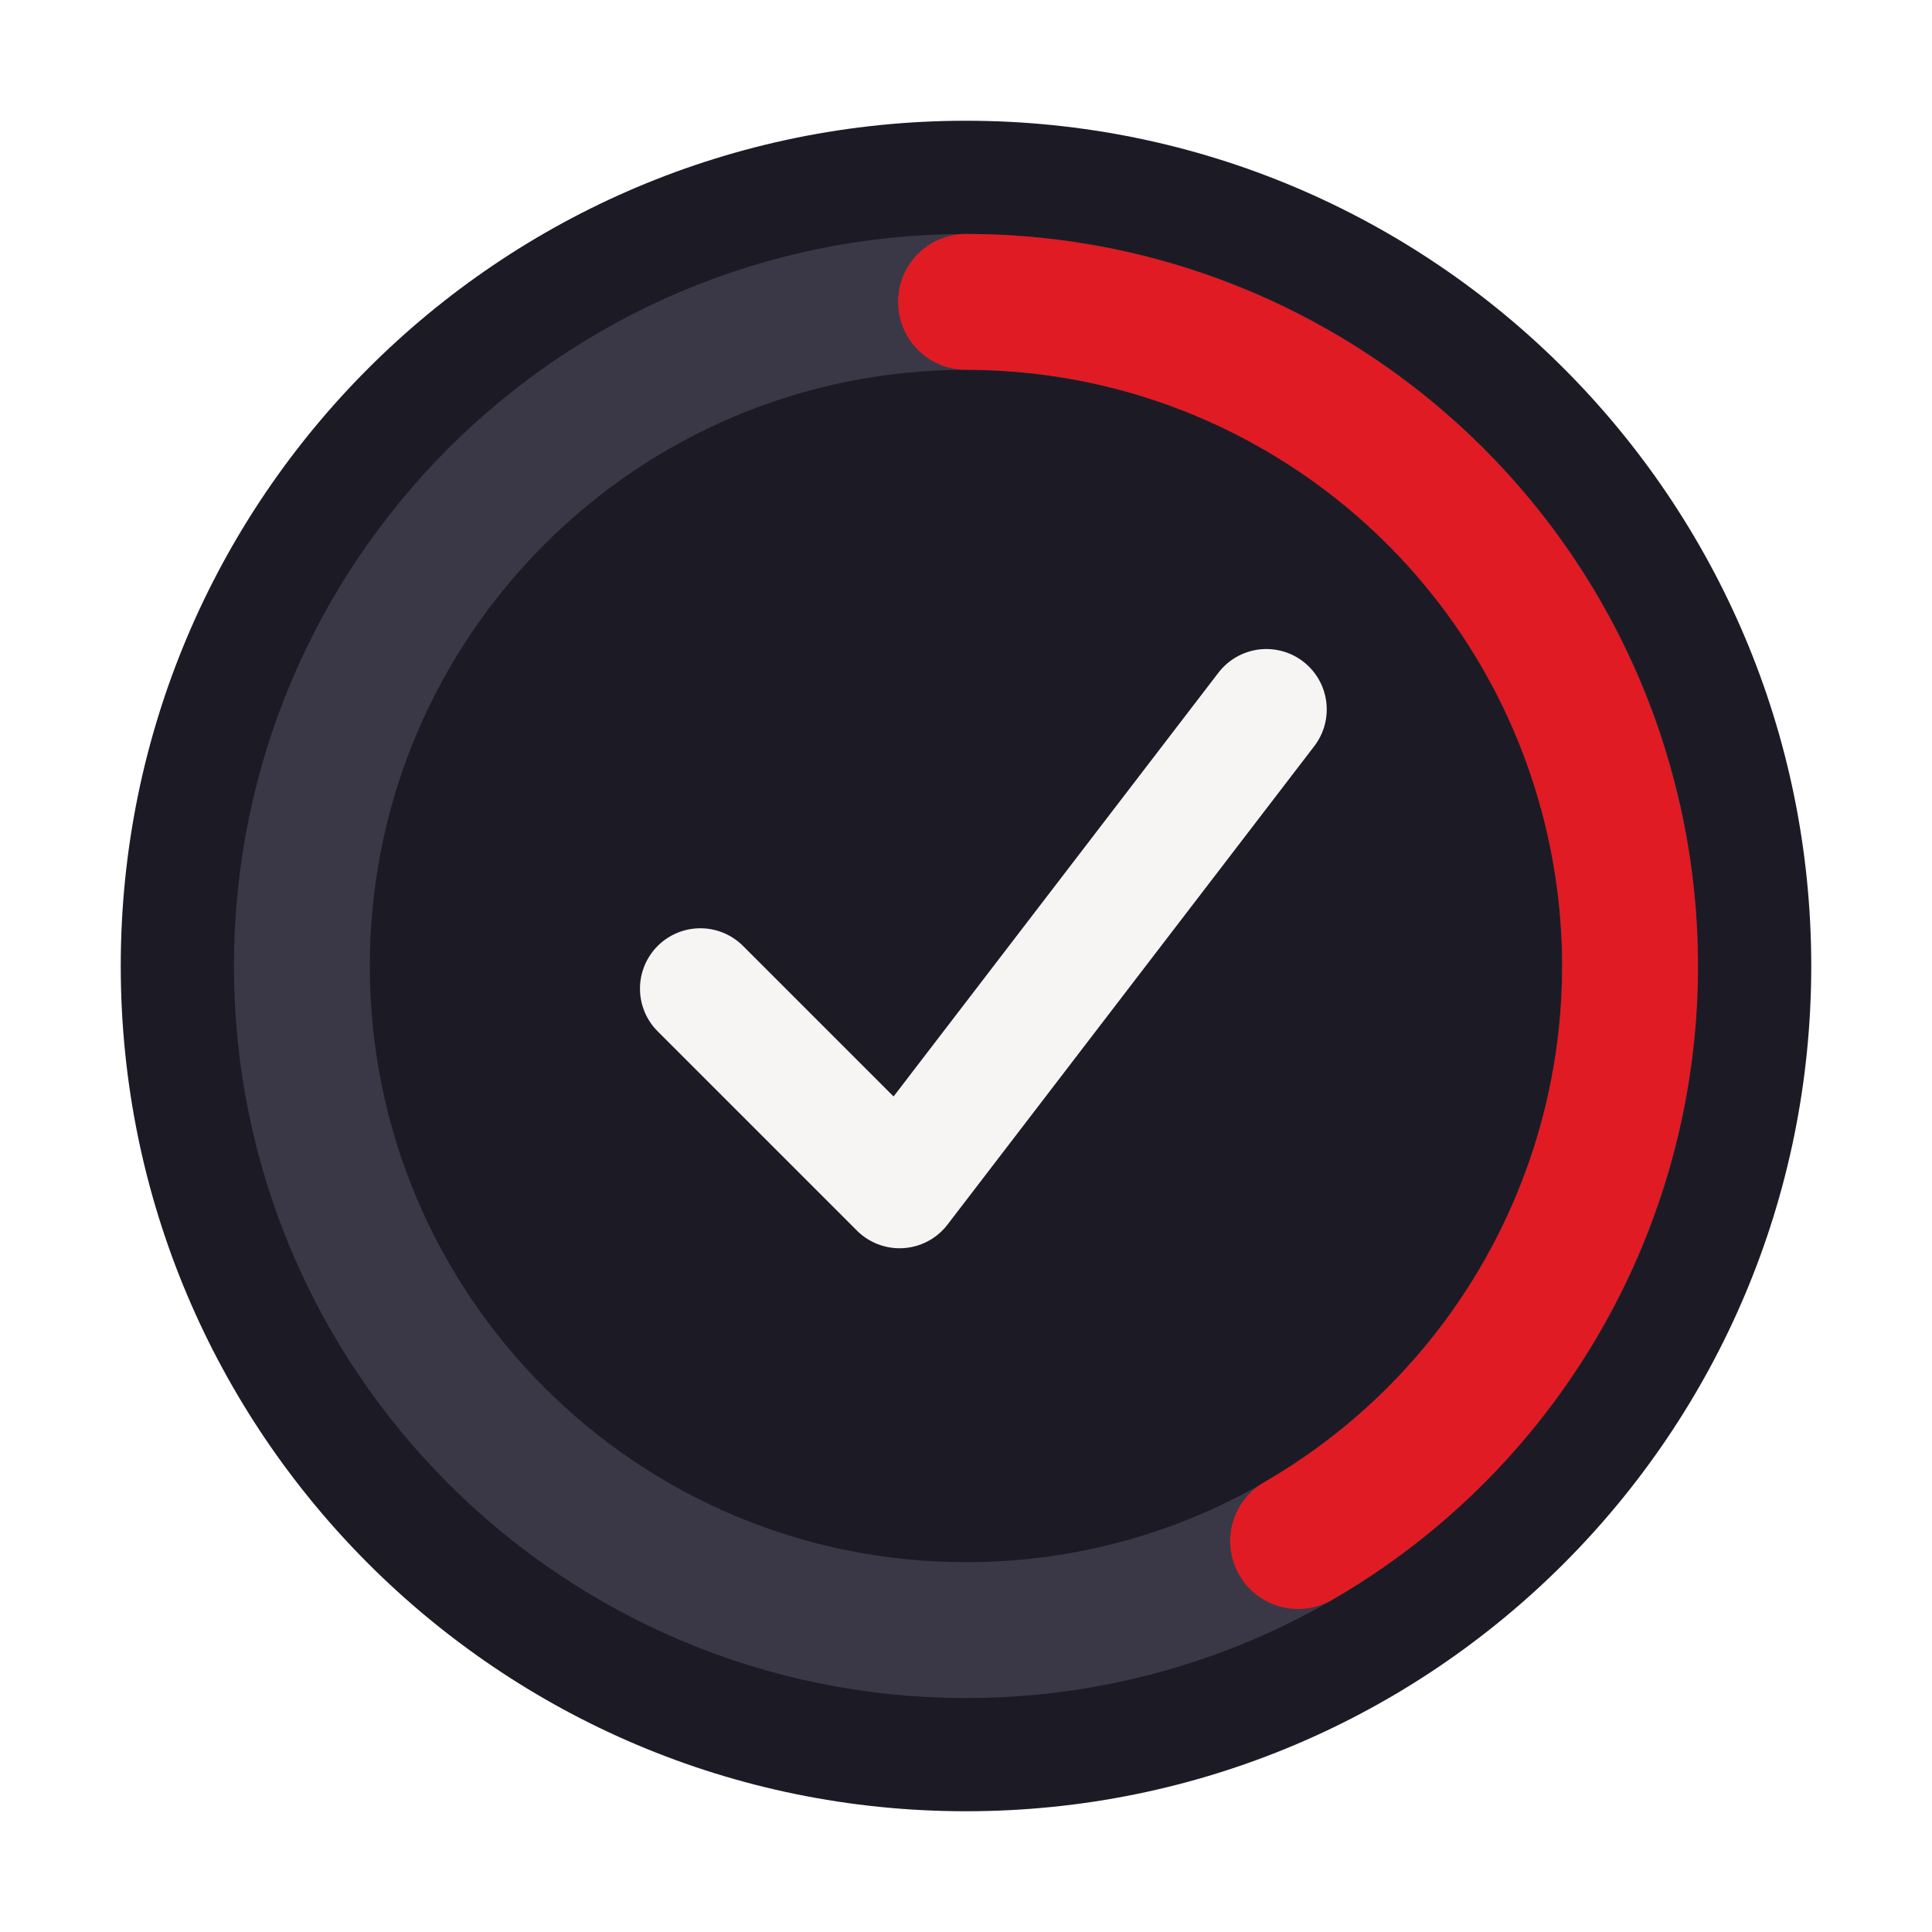
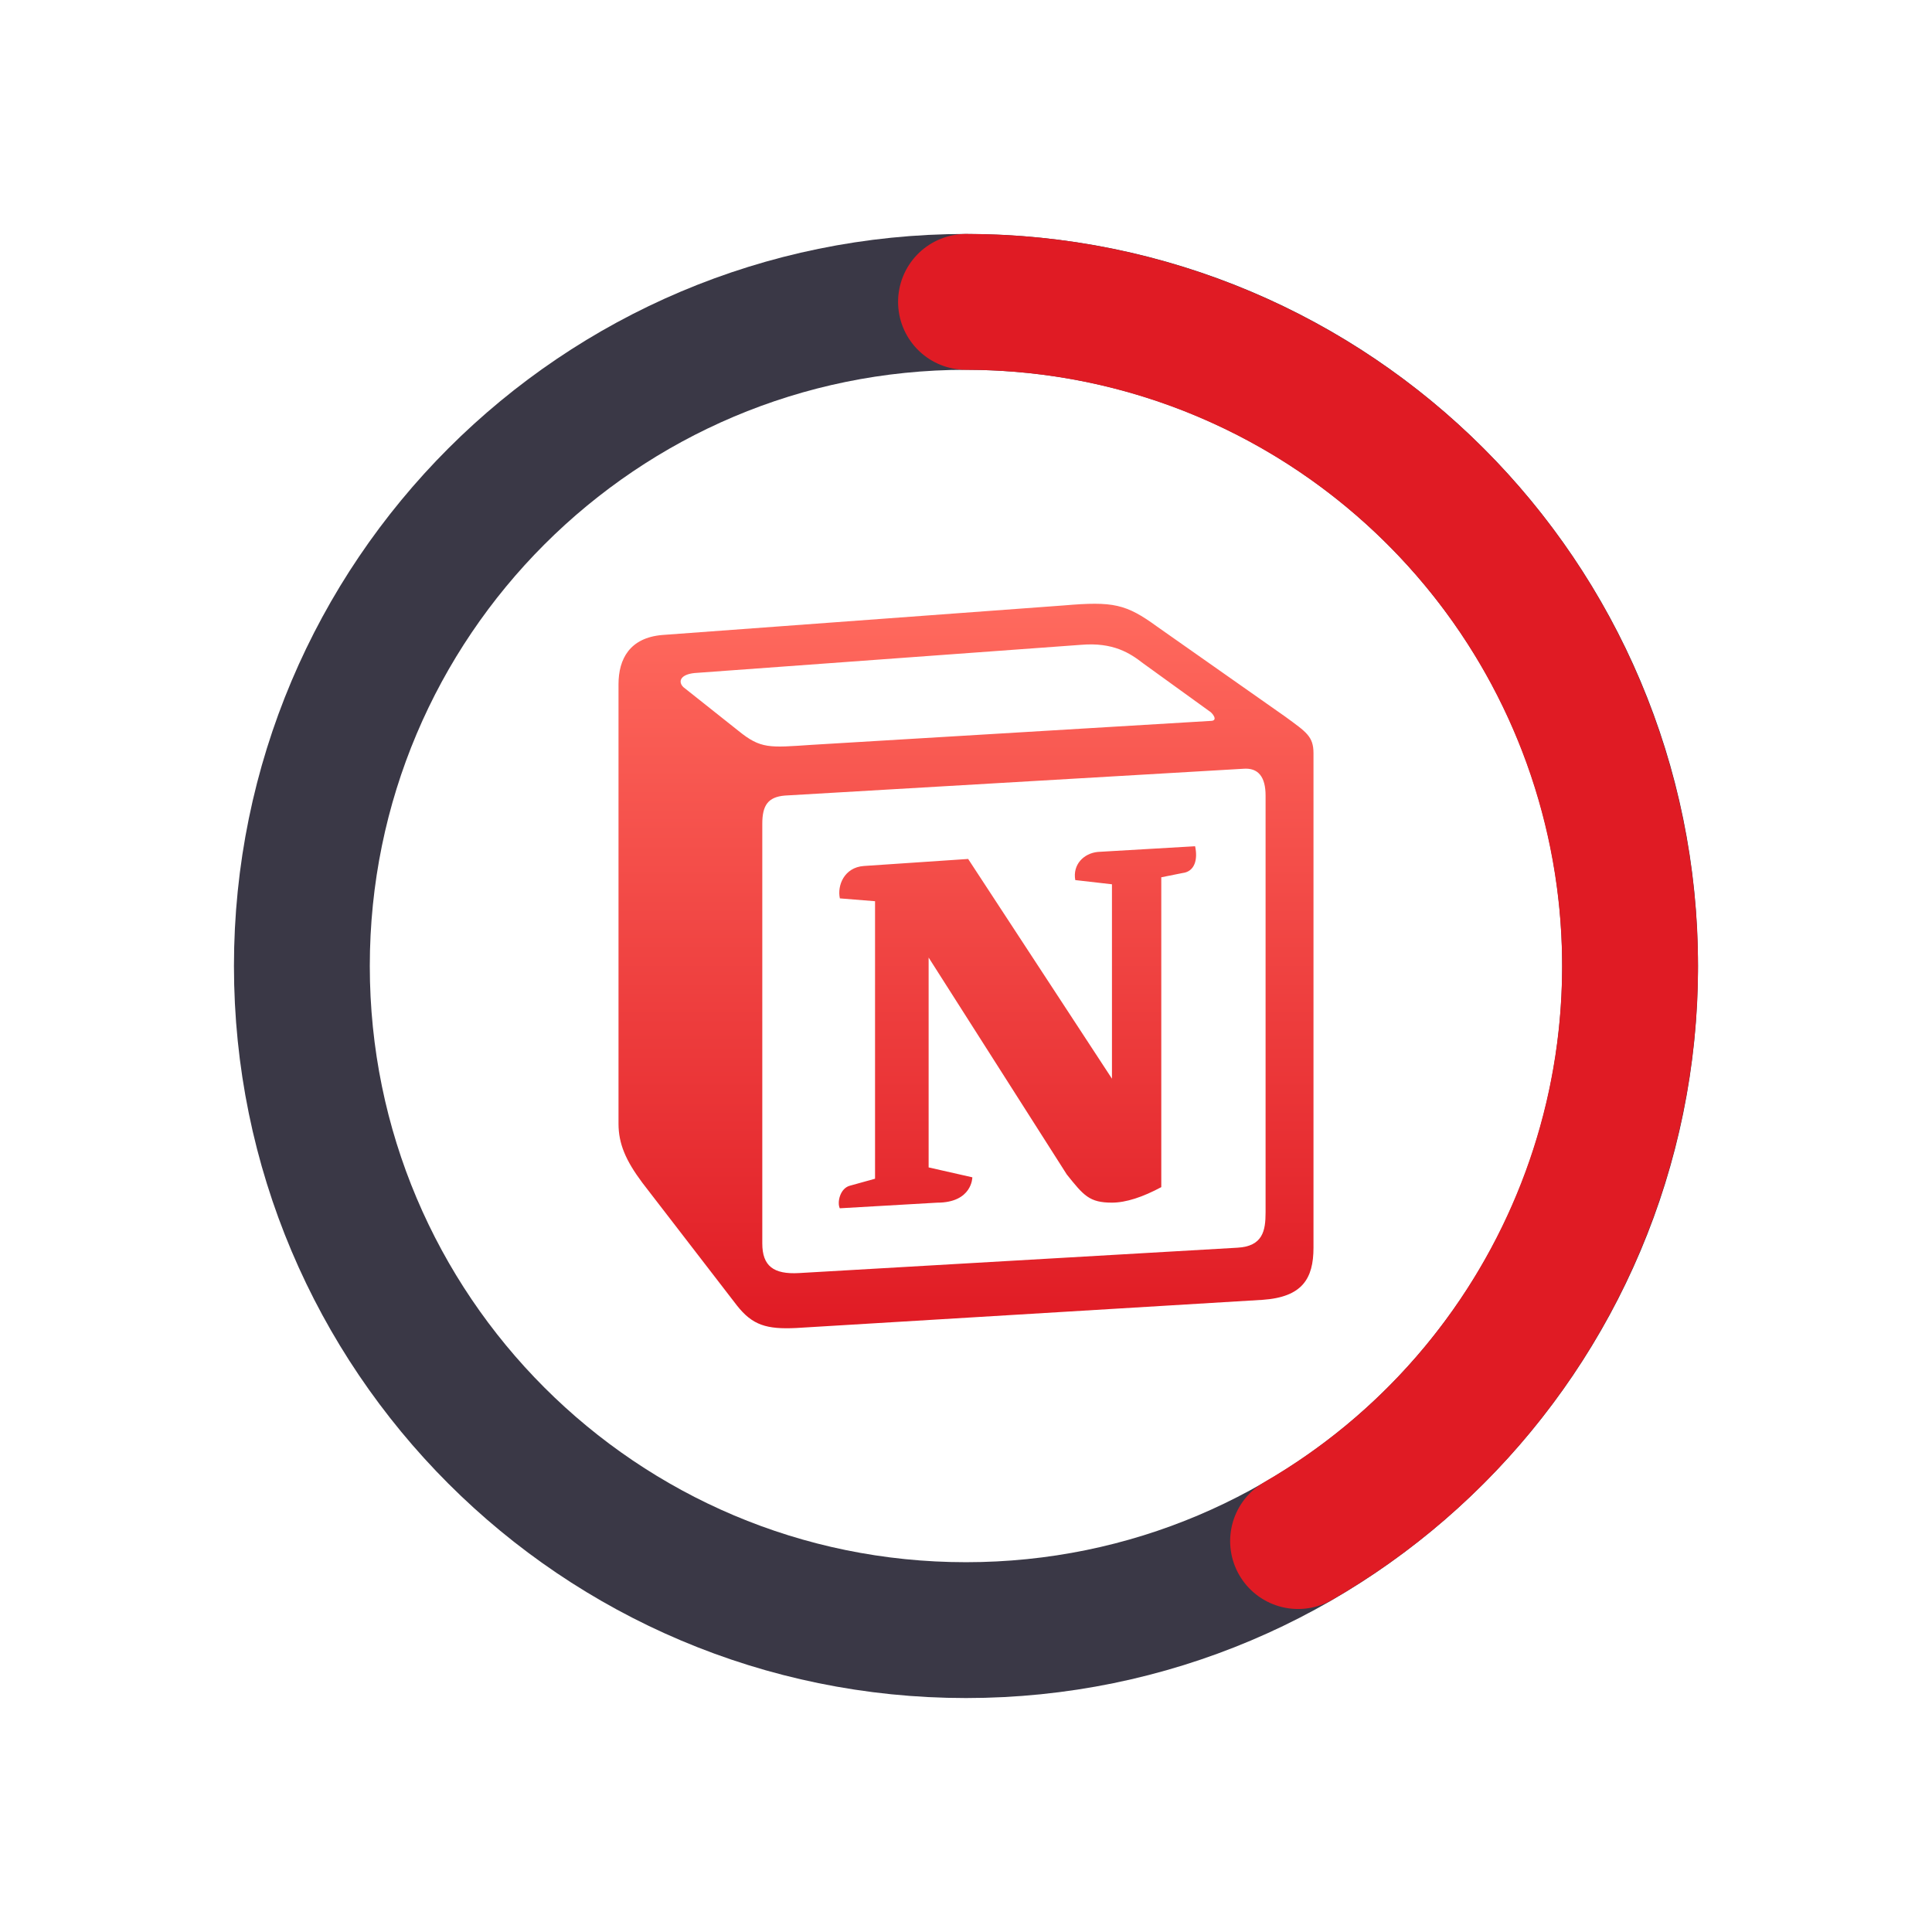
<svg xmlns="http://www.w3.org/2000/svg" width="128" height="128" viewBox="0 0 128 128">
-   <circle cx="64" cy="64" r="56" fill="#1c1b25" />
+   <defs>
+     <linearGradient id="tomato" x1="0" y1="0" x2="0" y2="1">
+       <stop offset="0" stop-color="#ff6a5e" />
+       <stop offset="1" stop-color="#e01b24" />
+     </linearGradient>
+   </defs>
  <circle cx="64" cy="64" r="44" fill="none" stroke="#3a3846" stroke-width="9" />
  <path d="M 64 20 A 44 44 0 0 1 86 102.1" fill="none" stroke="#e01b24" stroke-width="9" stroke-linecap="round" />
-   <path d="M 46.4 65.5 L 59.6 78.7 L 83.9 47" fill="none" stroke="#f6f5f4" stroke-width="8" stroke-linecap="round" stroke-linejoin="round" />
+   <path fill="url(#tomato)" transform="translate(40 40) scale(2)" d="M4.459 4.208c.746.606 1.026.56 2.428.466l13.215-.793c.28 0 .047-.28-.046-.326L17.86 1.968c-.42-.326-.981-.7-2.055-.607L3.01 2.295c-.466.046-.56.28-.374.466zm.793 3.08v13.904c0 .747.373 1.027 1.214.98l14.523-.84c.841-.046.935-.56.935-1.167V6.354c0-.606-.233-.933-.748-.887l-15.177.887c-.56.047-.747.327-.747.933zm14.337.745c.093.42 0 .84-.42.888l-.7.14v10.264c-.608.327-1.168.514-1.635.514-.748 0-.935-.234-1.495-.933l-4.577-7.186v6.952L12.21 19s0 .84-1.168.84l-3.222.186c-.093-.186 0-.653.327-.746l.84-.233V9.854L7.822 9.76c-.094-.42.14-1.026.793-1.073l3.456-.233 4.764 7.279v-6.44l-1.215-.139c-.093-.514.28-.887.747-.933zM1.936 1.035l13.31-.98c1.634-.14 2.055-.047 3.082.7l4.249 2.986c.7.513.934.653.934 1.213v16.378c0 1.026-.373 1.634-1.68 1.726l-15.458.934c-.98.047-1.448-.093-1.962-.747l-3.129-4.06c-.56-.747-.793-1.306-.793-1.96V2.667c0-.839.374-1.54 1.447-1.632z" />
</svg>
